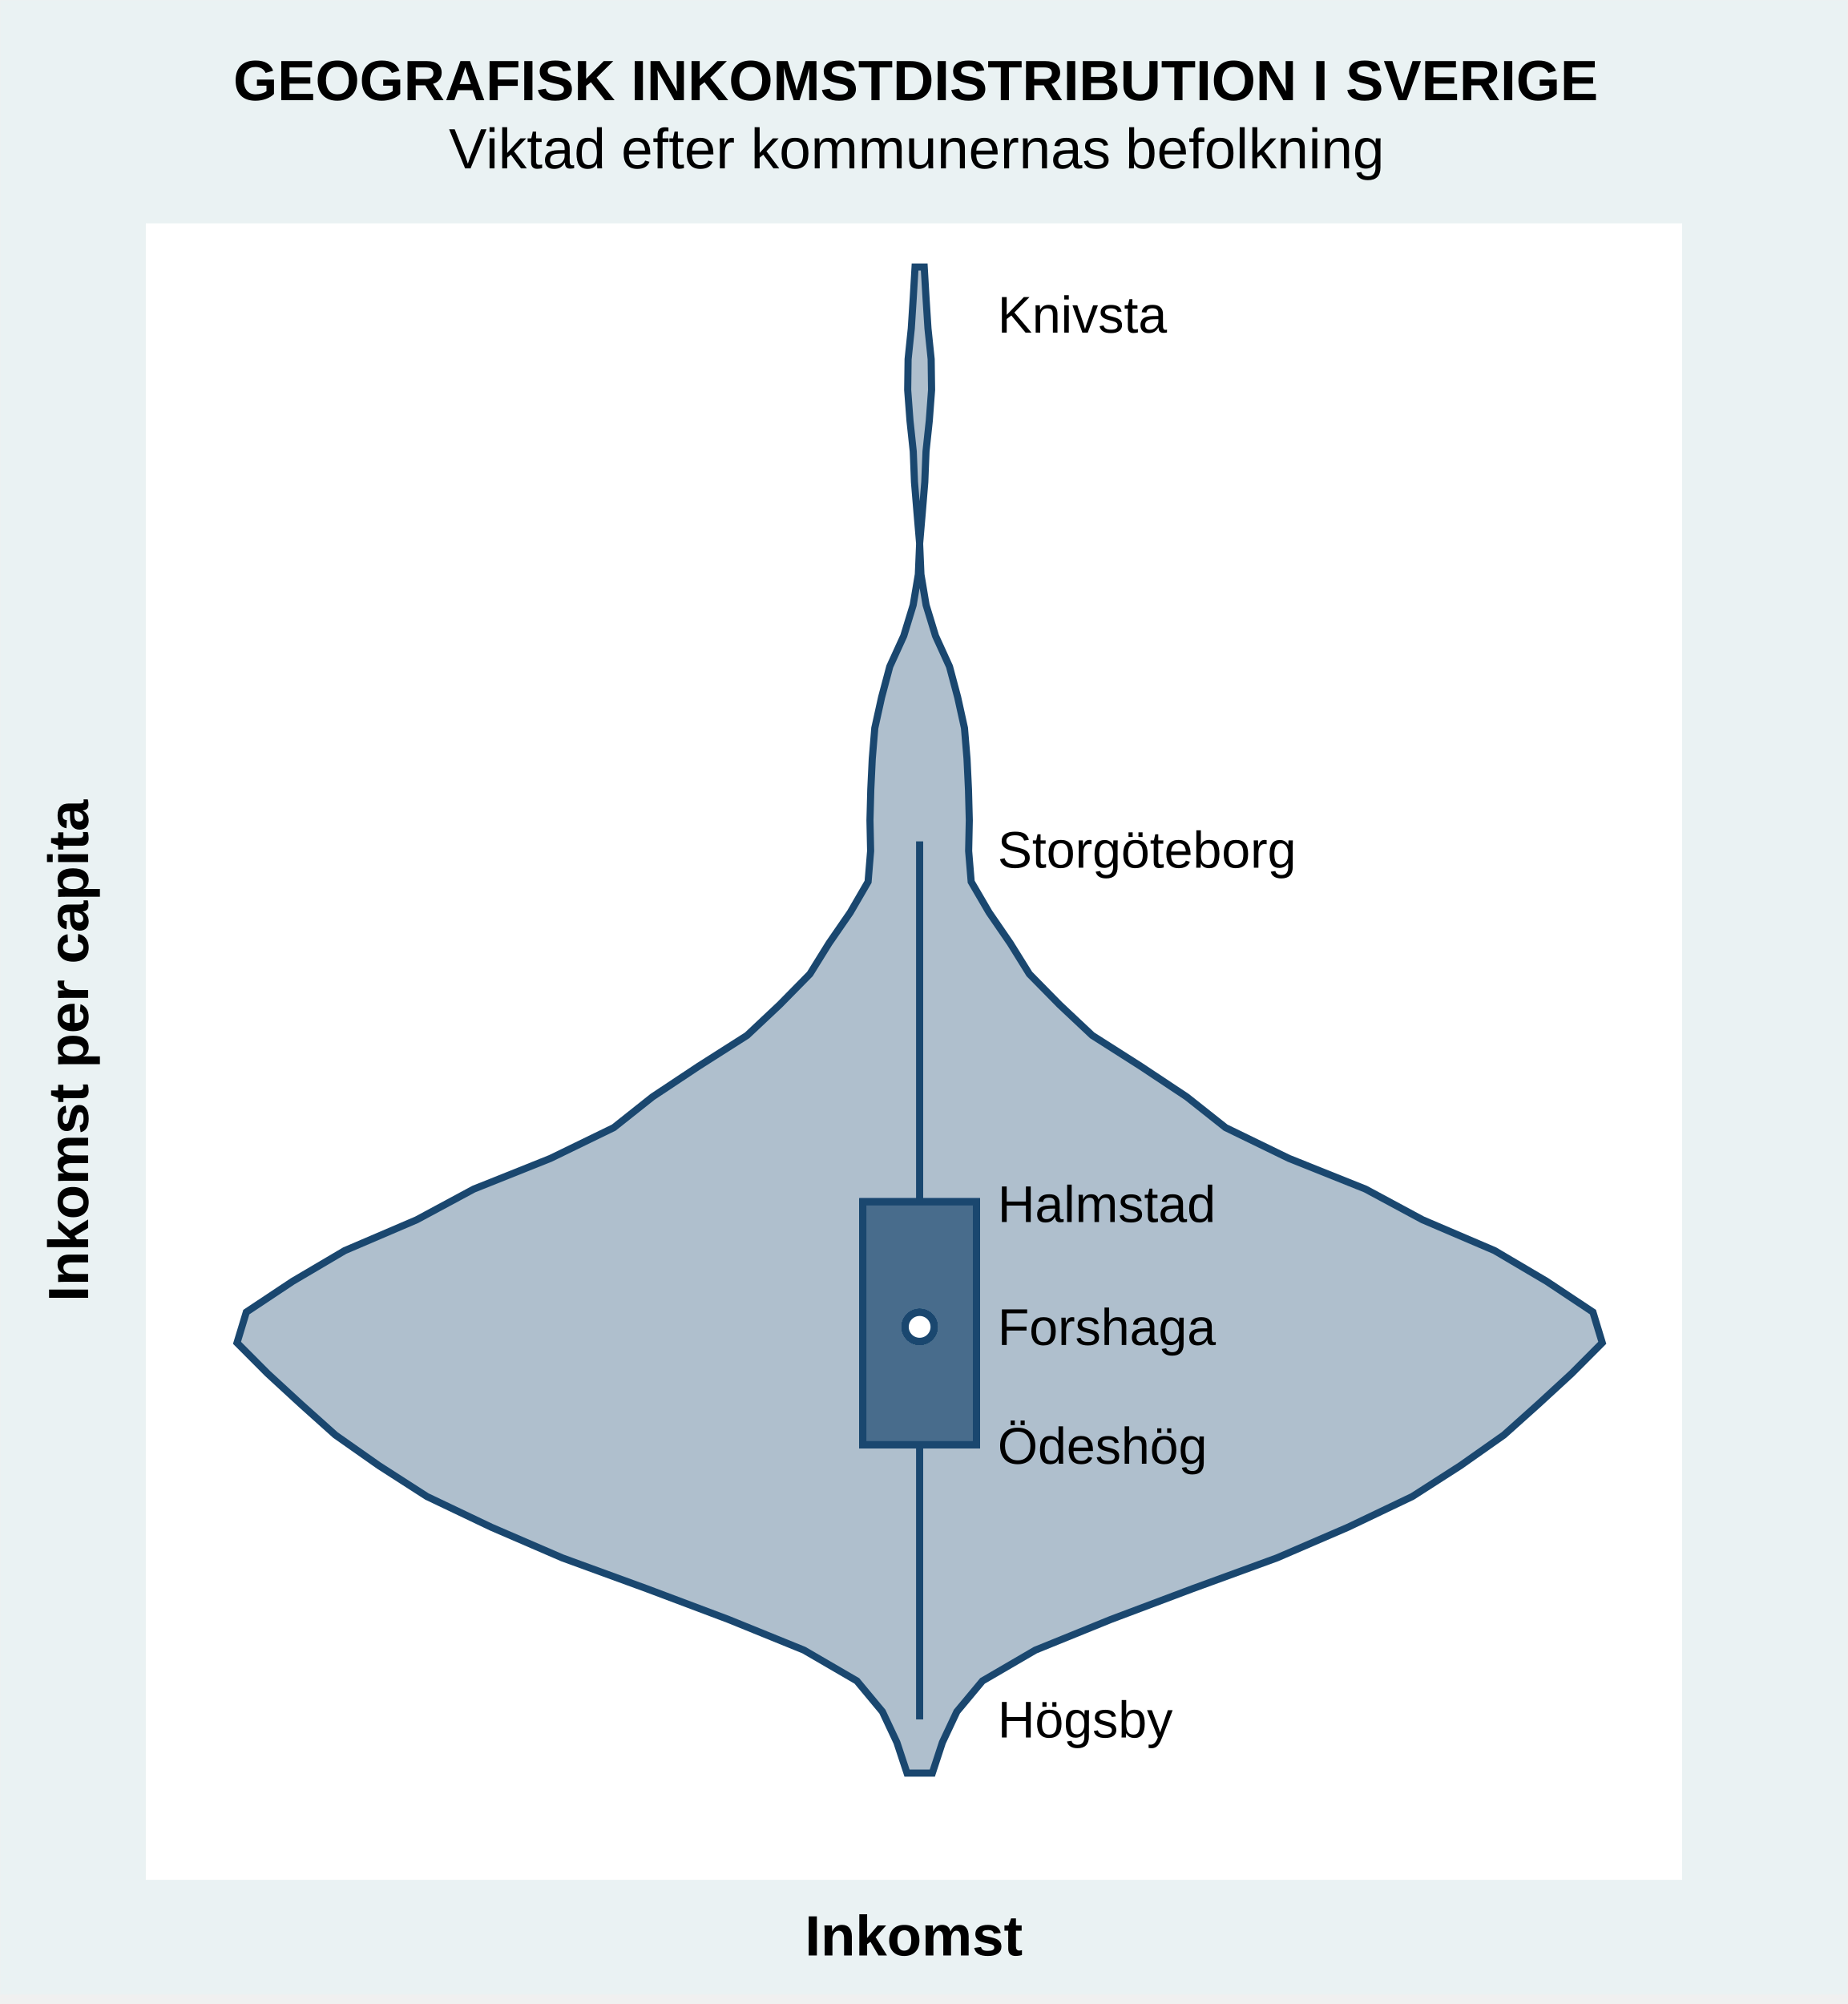
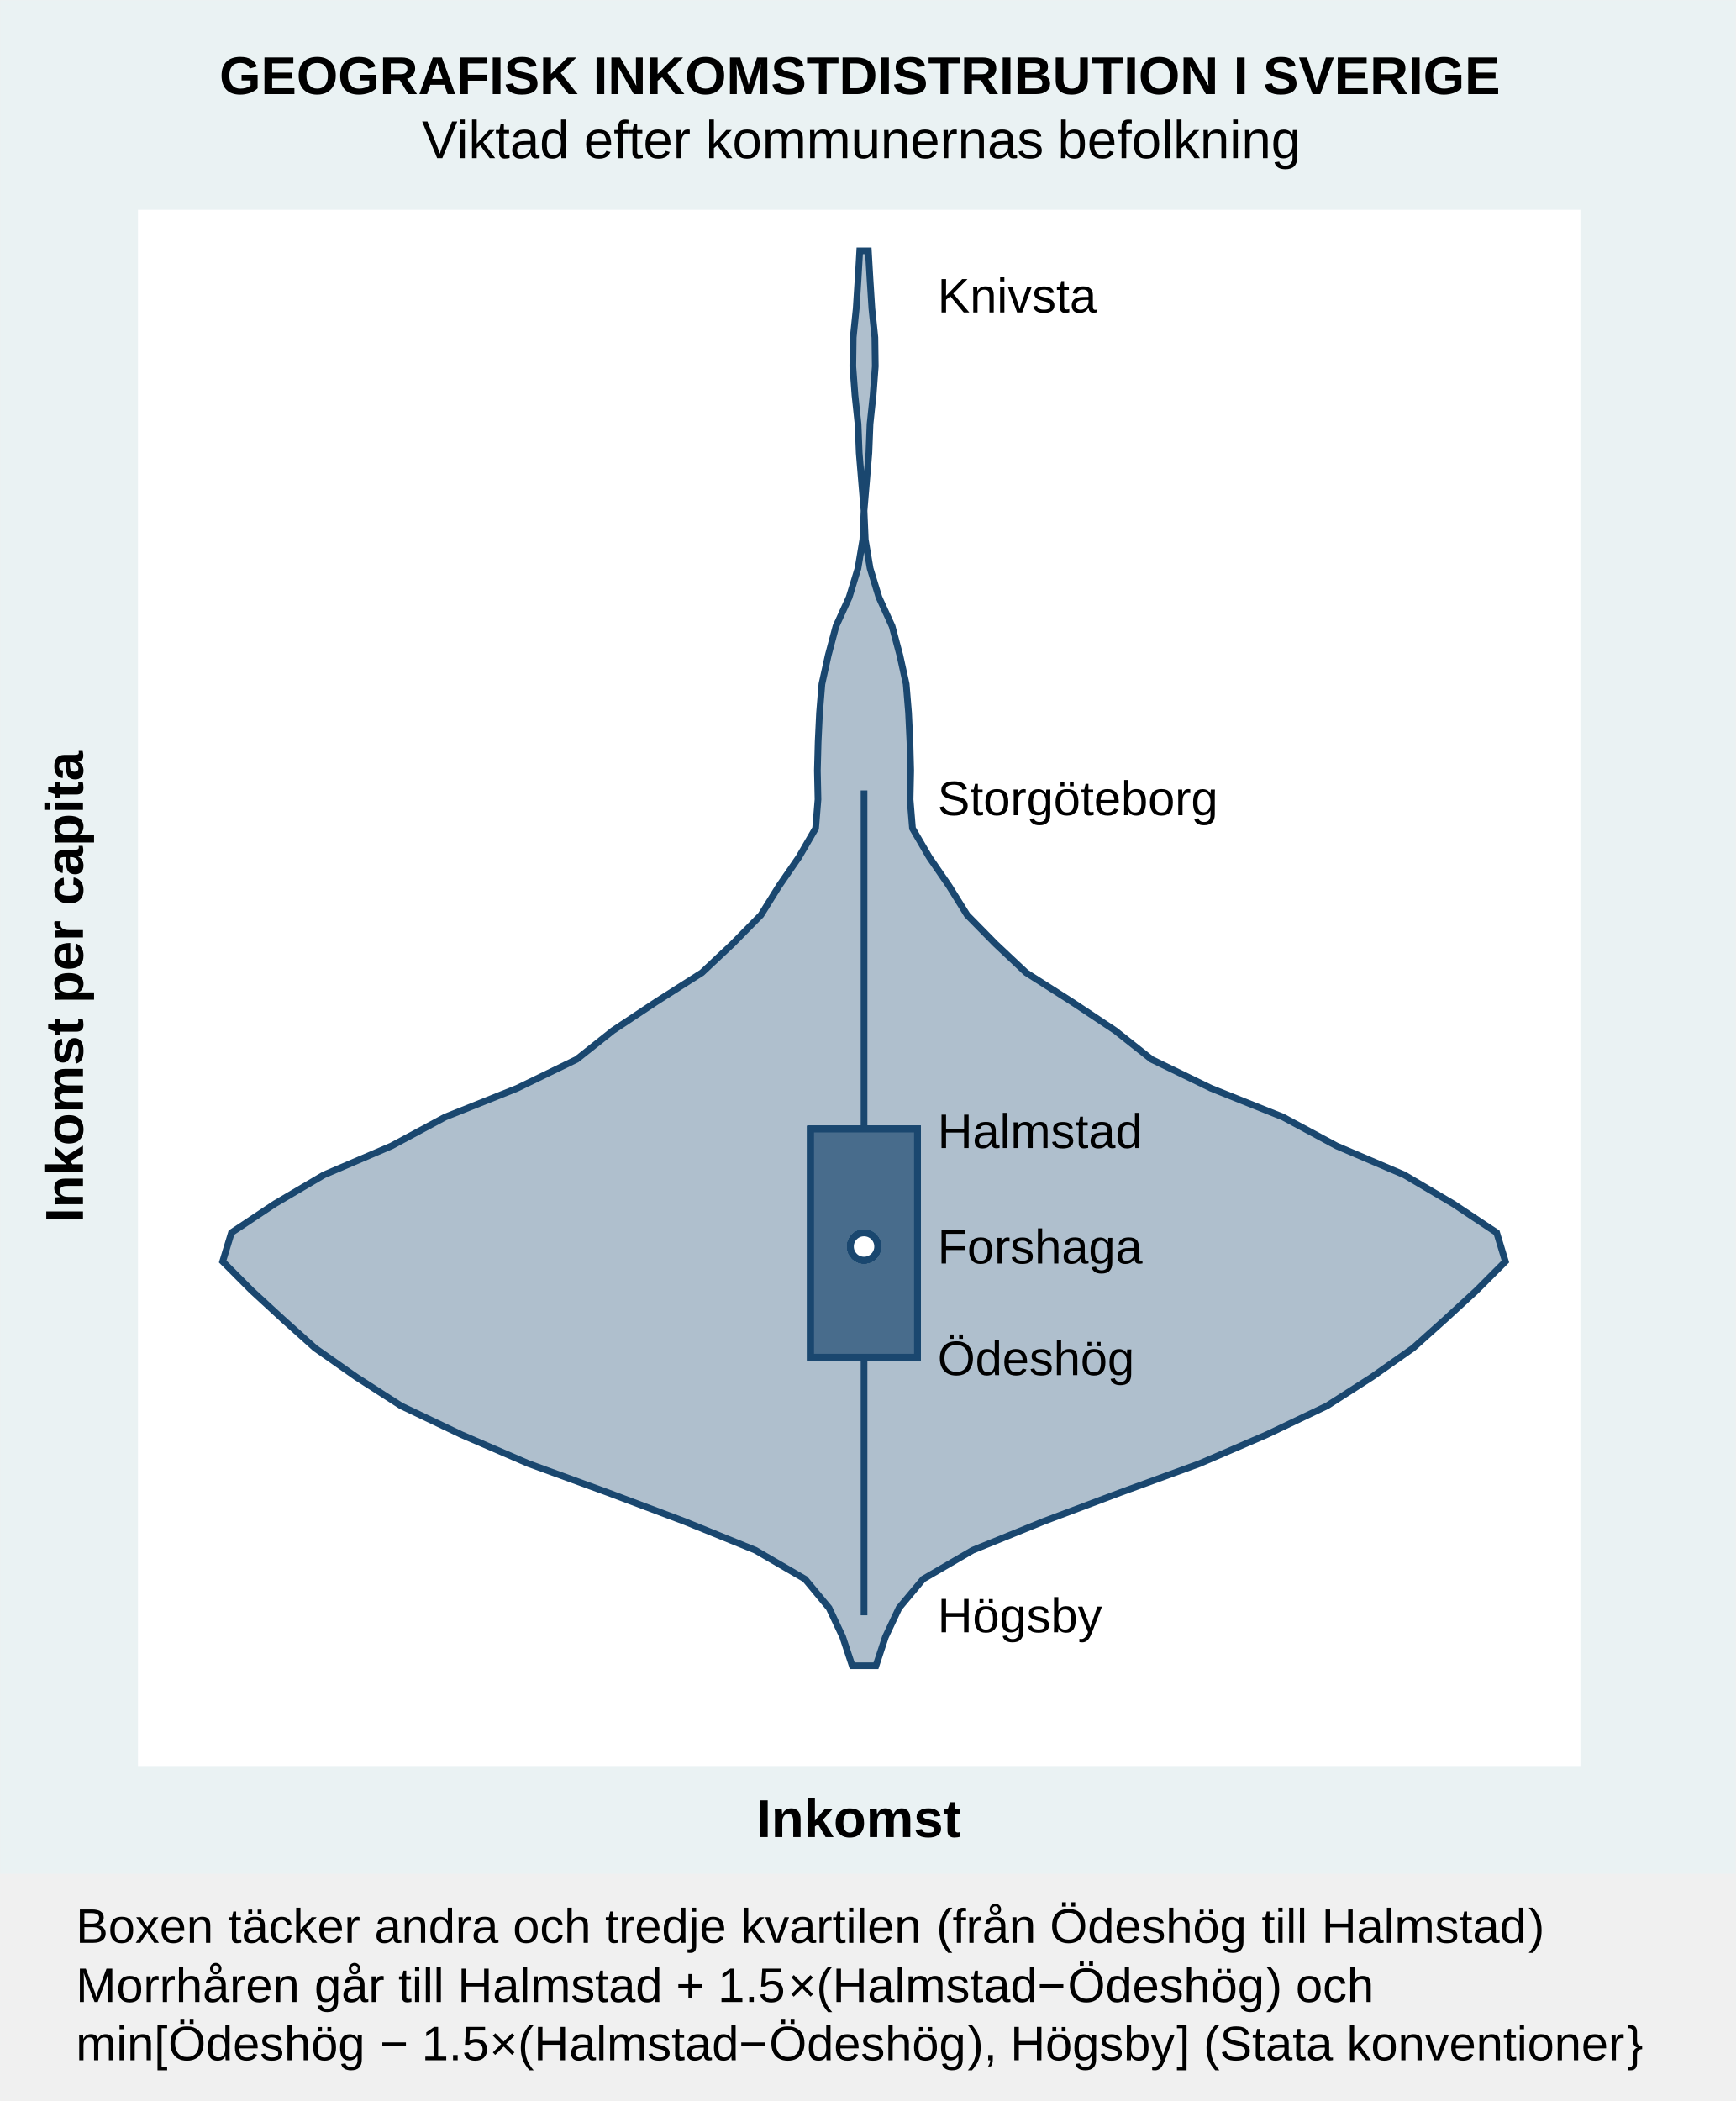
- <svg xmlns="http://www.w3.org/2000/svg" width="1789" height="1940" xml:space="preserve" overflow="hidden">
-   <g transform="translate(-1417 -250)">
-     <rect x="1419.5" y="252.5" width="1784" height="1926" stroke="#EAF2F3" stroke-width="4.595" stroke-miterlimit="8" fill="#EAF2F3" />
-     <rect x="1560.5" y="468.5" width="1483" height="1599" stroke="#FFFFFF" stroke-width="4.595" stroke-miterlimit="8" fill="#FFFFFF" />
-     <path d="M2295.3 1966.5 2295.3 1966.5 2285.47 1936.78 2271.45 1906.97 2246.73 1877.24 2195.47 1847.43 2122.27 1817.7 2043.27 1787.98 1961.59 1758.17 1892.74 1728.44 1830.39 1698.71 1784.04 1668.91 1741.73 1639.18 1708.54 1609.45 1676.13 1579.65 1646.5 1549.92 1655.53 1520.19 1700.38 1490.39 1750.84 1460.66 1820.48 1430.85 1875.71 1401.12 1950.03 1371.4 2011.35 1341.59 2048.82 1311.86 2093.58 1282.13 2140.41 1252.32 2172.02 1222.6 2201.26 1192.87 2219.8 1163.06 2240.32 1133.33 2257.58 1103.61 2260.04 1073.8 2259.41 1044.07 2260.2 1014.34 2261.63 984.537 2264.08 954.813 2270.66 925.007 2278.58 895.277 2292.13 865.547 2301.24 835.741 2306.24 806.017 2307.5 776.287 2304.97 746.481 2302.51 716.75 2301.32 687.026 2298.15 657.221 2295.93 627.49 2296.33 597.76 2299.42 567.954 2301.32 538.23 2303.07 508.5 2311.94 508.5 2313.68 538.23 2315.58 567.954 2318.67 597.76 2319.07 627.49 2316.85 657.221 2313.68 687.026 2312.49 716.75 2310.04 746.481 2307.5 776.287 2308.77 806.017 2313.76 835.741 2322.87 865.547 2336.42 895.277 2344.34 925.007 2350.92 954.813 2353.38 984.537 2354.8 1014.34 2355.59 1044.07 2354.96 1073.8 2357.42 1103.61 2374.77 1133.33 2395.21 1163.06 2413.74 1192.87 2442.98 1222.6 2474.6 1252.32 2521.42 1282.13 2566.18 1311.86 2603.74 1341.59 2665.06 1371.4 2739.29 1401.12 2794.52 1430.85 2864.24 1460.66 2914.63 1490.39 2959.47 1520.19 2968.5 1549.92 2938.87 1579.65 2906.47 1609.45 2873.27 1639.18 2831.04 1668.91 2784.61 1698.71 2722.34 1728.44 2653.41 1758.17 2571.73 1787.98 2492.73 1817.7 2419.53 1847.43 2368.35 1877.24 2343.55 1906.97 2329.53 1936.78 2319.78 1966.5 2295.3 1966.5Z" stroke="#1A476F" stroke-width="6.892" stroke-linecap="round" stroke-miterlimit="8" fill="#AFBFCD" fill-rule="evenodd" />
-     <rect x="2252.5" y="1413.5" width="110" height="235" stroke="#1A476F" stroke-width="6.892" stroke-miterlimit="8" fill="#486C8C" />
-     <rect x="2252.5" y="1413.5" width="110" height="235" stroke="#1A476F" stroke-width="6.892" stroke-miterlimit="8" fill="#486C8C" />
-     <rect x="2252.5" y="1413.5" width="110" height="235" stroke="#1A476F" stroke-width="6.892" stroke-miterlimit="8" fill="#486C8C" />
-     <rect x="2252.5" y="1413.5" width="110" height="235" stroke="#1A476F" stroke-width="6.892" stroke-miterlimit="8" fill="#486C8C" />
-     <rect x="2252.5" y="1413.5" width="110" height="235" stroke="#1A476F" stroke-width="6.892" stroke-miterlimit="8" fill="#486C8C" />
-     <rect x="2252.5" y="1413.5" width="110" height="235" stroke="#1A476F" stroke-width="6.892" stroke-miterlimit="8" fill="#486C8C" />
-     <rect x="2252.5" y="1413.5" width="110" height="235" stroke="#1A476F" stroke-width="6.892" stroke-miterlimit="8" fill="#486C8C" />
-     <rect x="2252.5" y="1413.5" width="110" height="235" stroke="#1A476F" stroke-width="6.892" stroke-miterlimit="8" fill="#486C8C" />
-     <rect x="2252.5" y="1413.5" width="110" height="235" stroke="#1A476F" stroke-width="6.892" stroke-miterlimit="8" fill="#486C8C" />
-     <path d="M2293.5 1534.5C2293.5 1526.77 2299.77 1520.5 2307.5 1520.5 2315.23 1520.5 2321.5 1526.77 2321.5 1534.5 2321.5 1542.23 2315.23 1548.5 2307.5 1548.5 2299.77 1548.5 2293.5 1542.23 2293.5 1534.5Z" stroke="#1A476F" stroke-width="6.892" stroke-miterlimit="8" fill="#FFFFFF" fill-rule="evenodd" />
-     <path d="M2293.5 1534.5C2293.5 1526.77 2299.77 1520.5 2307.5 1520.5 2315.23 1520.5 2321.5 1526.77 2321.5 1534.5 2321.5 1542.23 2315.23 1548.5 2307.5 1548.5 2299.77 1548.5 2293.5 1542.23 2293.5 1534.5Z" stroke="#1A476F" stroke-width="6.892" stroke-miterlimit="8" fill="#FFFFFF" fill-rule="evenodd" />
-     <path d="M2293.5 1534.5C2293.5 1526.77 2299.77 1520.5 2307.5 1520.5 2315.23 1520.5 2321.5 1526.77 2321.5 1534.5 2321.5 1542.23 2315.23 1548.5 2307.5 1548.5 2299.77 1548.5 2293.5 1542.23 2293.5 1534.5Z" stroke="#1A476F" stroke-width="6.892" stroke-miterlimit="8" fill="#FFFFFF" fill-rule="evenodd" />
-     <path d="M2293.5 1534.5C2293.5 1526.77 2299.77 1520.5 2307.5 1520.5 2315.23 1520.5 2321.5 1526.77 2321.5 1534.5 2321.5 1542.23 2315.23 1548.5 2307.5 1548.5 2299.77 1548.5 2293.5 1542.23 2293.5 1534.5Z" stroke="#1A476F" stroke-width="6.892" stroke-miterlimit="8" fill="#FFFFFF" fill-rule="evenodd" />
-     <path d="M2293.5 1534.5C2293.5 1526.77 2299.77 1520.5 2307.5 1520.5 2315.23 1520.5 2321.5 1526.77 2321.5 1534.5 2321.5 1542.23 2315.23 1548.5 2307.5 1548.5 2299.77 1548.5 2293.5 1542.23 2293.5 1534.5Z" stroke="#1A476F" stroke-width="6.892" stroke-miterlimit="8" fill="#FFFFFF" fill-rule="evenodd" />
-     <path d="M2293.5 1534.5C2293.5 1526.77 2299.77 1520.5 2307.5 1520.5 2315.23 1520.5 2321.5 1526.77 2321.5 1534.5 2321.5 1542.23 2315.23 1548.5 2307.5 1548.5 2299.77 1548.5 2293.5 1542.23 2293.5 1534.5Z" stroke="#1A476F" stroke-width="6.892" stroke-miterlimit="8" fill="#FFFFFF" fill-rule="evenodd" />
-     <path d="M2293.5 1534.5C2293.5 1526.77 2299.77 1520.5 2307.5 1520.5 2315.23 1520.5 2321.5 1526.77 2321.5 1534.5 2321.5 1542.23 2315.23 1548.5 2307.5 1548.5 2299.77 1548.5 2293.5 1542.23 2293.5 1534.5Z" stroke="#1A476F" stroke-width="6.892" stroke-miterlimit="8" fill="#FFFFFF" fill-rule="evenodd" />
-     <path d="M2293.5 1534.5C2293.5 1526.77 2299.77 1520.5 2307.5 1520.5 2315.23 1520.5 2321.5 1526.77 2321.5 1534.5 2321.5 1542.23 2315.23 1548.5 2307.5 1548.5 2299.77 1548.5 2293.5 1542.23 2293.5 1534.5Z" stroke="#1A476F" stroke-width="6.892" stroke-miterlimit="8" fill="#FFFFFF" fill-rule="evenodd" />
-     <path d="M2293.5 1534.5C2293.5 1526.77 2299.77 1520.5 2307.5 1520.5 2315.23 1520.5 2321.5 1526.77 2321.5 1534.5 2321.5 1542.23 2315.23 1548.5 2307.5 1548.5 2299.77 1548.5 2293.5 1542.23 2293.5 1534.5Z" stroke="#1A476F" stroke-width="6.892" stroke-miterlimit="8" fill="#FFFFFF" fill-rule="evenodd" />
-     <path d="M2307.5 1413.5 2307.5 1064.5" stroke="#1A476F" stroke-width="6.892" stroke-miterlimit="8" fill="none" fill-rule="evenodd" />
-     <path d="M2307.5 1914.5 2307.5 1648.5" stroke="#1A476F" stroke-width="6.892" stroke-miterlimit="8" fill="none" fill-rule="evenodd" />
-     <text font-family="Arial,Arial_MSFontService,sans-serif" font-weight="700" font-size="55" transform="matrix(1 0 0 1 2196.39 2143)">Inkomst</text>
-     <text font-family="Arial,Arial_MSFontService,sans-serif" font-weight="700" font-size="55" transform="matrix(-1.83697e-16 -1 1 -1.83697e-16 1502.34 1510)">Inkomst</text>
-     <text font-family="Arial,Arial_MSFontService,sans-serif" font-weight="700" font-size="55" transform="matrix(-1.83697e-16 -1 1 -1.83697e-16 1502.34 1284)">per capita</text>
-     <text font-family="Arial,Arial_MSFontService,sans-serif" font-weight="700" font-size="55" transform="matrix(1 0 0 1 1642.92 347)">GEOGRAFISK INKOMSTDISTRIBUTION I</text>
-     <text font-family="Arial,Arial_MSFontService,sans-serif" font-weight="700" font-size="55" transform="matrix(1 0 0 1 2720 347)">SVERIGE</text>
-     <text font-family="Arial,Arial_MSFontService,sans-serif" font-weight="400" font-size="55" transform="matrix(1 0 0 1 1851.67 413)">Viktad</text>
-     <text font-family="Arial,Arial_MSFontService,sans-serif" font-weight="400" font-size="55" transform="matrix(1 0 0 1 2018.55 413)">e</text>
-     <text font-family="Arial,Arial_MSFontService,sans-serif" font-weight="400" font-size="55" transform="matrix(1 0 0 1 2048.91 413)">f</text>
-     <text font-family="Arial,Arial_MSFontService,sans-serif" font-weight="400" font-size="55" transform="matrix(1 0 0 1 2064.38 413)">ter</text>
-     <text font-family="Arial,Arial_MSFontService,sans-serif" font-weight="400" font-size="55" transform="matrix(1 0 0 1 2144.02 413)">kommunernas</text>
-     <text font-family="Arial,Arial_MSFontService,sans-serif" font-weight="400" font-size="55" transform="matrix(1 0 0 1 2506.67 413)">befolkning</text>
-     <text font-family="Arial,Arial_MSFontService,sans-serif" font-weight="400" font-size="50" transform="matrix(1 0 0 1 2383.05 572)">Knivsta</text>
-     <text font-family="Arial,Arial_MSFontService,sans-serif" font-weight="400" font-size="50" transform="matrix(1 0 0 1 2383.05 1932)">Högsby</text>
-     <text font-family="Arial,Arial_MSFontService,sans-serif" font-weight="400" font-size="50" transform="matrix(1 0 0 1 2383.05 1552)">Forshaga</text>
-     <text font-family="Arial,Arial_MSFontService,sans-serif" font-weight="400" font-size="50" transform="matrix(1 0 0 1 2383.05 1667)">Ödeshög</text>
-     <text font-family="Arial,Arial_MSFontService,sans-serif" font-weight="400" font-size="50" transform="matrix(1 0 0 1 2383.05 1433)">Halmstad</text>
-     <text font-family="Arial,Arial_MSFontService,sans-serif" font-weight="400" font-size="50" transform="matrix(1 0 0 1 2383.05 1090)">Storgöteborg</text>
+ <svg xmlns="http://www.w3.org/2000/svg" width="1789" height="2165" xml:space="preserve" overflow="hidden">
+   <g transform="translate(-1414 -250)">
+     <rect x="1416.5" y="252.5" width="1784" height="1926" stroke="#EAF2F3" stroke-width="4.595" stroke-miterlimit="8" fill="#EAF2F3" />
+     <rect x="1558.5" y="468.5" width="1482" height="1599" stroke="#FFFFFF" stroke-width="4.595" stroke-miterlimit="8" fill="#FFFFFF" />
+     <path d="M2292.3 1966.5 2292.3 1966.5 2282.47 1936.78 2268.45 1906.97 2243.73 1877.24 2192.47 1847.43 2119.27 1817.7 2040.27 1787.98 1958.59 1758.17 1889.74 1728.44 1827.39 1698.71 1781.04 1668.91 1738.73 1639.18 1705.54 1609.45 1673.13 1579.65 1643.5 1549.92 1652.53 1520.19 1697.38 1490.39 1747.84 1460.66 1817.48 1430.85 1872.71 1401.12 1947.03 1371.4 2008.35 1341.59 2045.82 1311.86 2090.58 1282.13 2137.41 1252.32 2169.02 1222.6 2198.26 1192.87 2216.8 1163.06 2237.32 1133.33 2254.58 1103.61 2257.04 1073.8 2256.41 1044.07 2257.2 1014.34 2258.63 984.537 2261.08 954.813 2267.66 925.007 2275.58 895.277 2289.13 865.547 2298.24 835.741 2303.24 806.017 2304.5 776.287 2301.97 746.481 2299.51 716.75 2298.32 687.026 2295.15 657.221 2292.93 627.49 2293.33 597.76 2296.42 567.954 2298.32 538.23 2300.07 508.5 2308.94 508.5 2310.68 538.23 2312.58 567.954 2315.67 597.76 2316.07 627.49 2313.85 657.221 2310.68 687.026 2309.49 716.75 2307.04 746.481 2304.5 776.287 2305.77 806.017 2310.76 835.741 2319.87 865.547 2333.42 895.277 2341.34 925.007 2347.92 954.813 2350.38 984.537 2351.8 1014.34 2352.59 1044.07 2351.96 1073.8 2354.42 1103.61 2371.77 1133.33 2392.21 1163.06 2410.74 1192.87 2439.98 1222.6 2471.6 1252.32 2518.42 1282.13 2563.18 1311.86 2600.74 1341.59 2662.06 1371.4 2736.29 1401.12 2791.52 1430.85 2861.24 1460.66 2911.62 1490.39 2956.47 1520.19 2965.5 1549.92 2935.87 1579.65 2903.47 1609.45 2870.27 1639.18 2828.04 1668.91 2781.61 1698.71 2719.34 1728.44 2650.41 1758.17 2568.73 1787.98 2489.73 1817.7 2416.53 1847.43 2365.35 1877.24 2340.55 1906.97 2326.53 1936.78 2316.78 1966.5 2292.3 1966.5Z" stroke="#1A476F" stroke-width="6.892" stroke-linecap="round" stroke-miterlimit="8" fill="#AFBFCD" fill-rule="evenodd" />
+     <rect x="2249.5" y="1413.5" width="110" height="235" stroke="#1A476F" stroke-width="6.892" stroke-miterlimit="8" fill="#486C8C" />
+     <rect x="2249.5" y="1413.5" width="110" height="235" stroke="#1A476F" stroke-width="6.892" stroke-miterlimit="8" fill="#486C8C" />
+     <rect x="2249.5" y="1413.5" width="110" height="235" stroke="#1A476F" stroke-width="6.892" stroke-miterlimit="8" fill="#486C8C" />
+     <rect x="2249.5" y="1413.5" width="110" height="235" stroke="#1A476F" stroke-width="6.892" stroke-miterlimit="8" fill="#486C8C" />
+     <rect x="2249.5" y="1413.5" width="110" height="235" stroke="#1A476F" stroke-width="6.892" stroke-miterlimit="8" fill="#486C8C" />
+     <rect x="2249.5" y="1413.5" width="110" height="235" stroke="#1A476F" stroke-width="6.892" stroke-miterlimit="8" fill="#486C8C" />
+     <rect x="2249.5" y="1413.5" width="110" height="235" stroke="#1A476F" stroke-width="6.892" stroke-miterlimit="8" fill="#486C8C" />
+     <rect x="2249.5" y="1413.5" width="110" height="235" stroke="#1A476F" stroke-width="6.892" stroke-miterlimit="8" fill="#486C8C" />
+     <rect x="2249.5" y="1413.5" width="110" height="235" stroke="#1A476F" stroke-width="6.892" stroke-miterlimit="8" fill="#486C8C" />
+     <path d="M2290.5 1534.5C2290.5 1526.77 2296.77 1520.5 2304.5 1520.5 2312.23 1520.5 2318.5 1526.77 2318.5 1534.5 2318.5 1542.23 2312.23 1548.5 2304.5 1548.5 2296.77 1548.5 2290.5 1542.23 2290.5 1534.5Z" stroke="#1A476F" stroke-width="6.892" stroke-miterlimit="8" fill="#FFFFFF" fill-rule="evenodd" />
+     <path d="M2290.5 1534.5C2290.5 1526.77 2296.77 1520.5 2304.5 1520.5 2312.23 1520.5 2318.5 1526.77 2318.5 1534.5 2318.5 1542.23 2312.23 1548.5 2304.5 1548.5 2296.77 1548.5 2290.5 1542.23 2290.5 1534.5Z" stroke="#1A476F" stroke-width="6.892" stroke-miterlimit="8" fill="#FFFFFF" fill-rule="evenodd" />
+     <path d="M2290.5 1534.5C2290.5 1526.77 2296.77 1520.5 2304.5 1520.5 2312.23 1520.5 2318.5 1526.77 2318.5 1534.5 2318.5 1542.23 2312.23 1548.5 2304.5 1548.5 2296.77 1548.5 2290.5 1542.23 2290.5 1534.5Z" stroke="#1A476F" stroke-width="6.892" stroke-miterlimit="8" fill="#FFFFFF" fill-rule="evenodd" />
+     <path d="M2290.5 1534.5C2290.5 1526.77 2296.77 1520.5 2304.5 1520.5 2312.23 1520.5 2318.5 1526.77 2318.5 1534.5 2318.5 1542.23 2312.23 1548.5 2304.5 1548.5 2296.77 1548.5 2290.5 1542.23 2290.5 1534.5Z" stroke="#1A476F" stroke-width="6.892" stroke-miterlimit="8" fill="#FFFFFF" fill-rule="evenodd" />
+     <path d="M2290.5 1534.5C2290.5 1526.77 2296.77 1520.5 2304.5 1520.5 2312.23 1520.5 2318.5 1526.77 2318.5 1534.5 2318.5 1542.23 2312.23 1548.5 2304.5 1548.5 2296.77 1548.5 2290.5 1542.23 2290.5 1534.5Z" stroke="#1A476F" stroke-width="6.892" stroke-miterlimit="8" fill="#FFFFFF" fill-rule="evenodd" />
+     <path d="M2290.5 1534.5C2290.5 1526.77 2296.77 1520.5 2304.5 1520.5 2312.23 1520.5 2318.5 1526.77 2318.5 1534.5 2318.5 1542.23 2312.23 1548.5 2304.5 1548.5 2296.77 1548.5 2290.5 1542.23 2290.5 1534.5Z" stroke="#1A476F" stroke-width="6.892" stroke-miterlimit="8" fill="#FFFFFF" fill-rule="evenodd" />
+     <path d="M2290.5 1534.5C2290.5 1526.77 2296.77 1520.5 2304.5 1520.5 2312.23 1520.5 2318.5 1526.77 2318.5 1534.5 2318.5 1542.23 2312.23 1548.5 2304.5 1548.5 2296.77 1548.5 2290.5 1542.23 2290.5 1534.5Z" stroke="#1A476F" stroke-width="6.892" stroke-miterlimit="8" fill="#FFFFFF" fill-rule="evenodd" />
+     <path d="M2290.5 1534.5C2290.5 1526.77 2296.77 1520.5 2304.5 1520.5 2312.23 1520.5 2318.5 1526.77 2318.5 1534.5 2318.5 1542.23 2312.23 1548.5 2304.5 1548.5 2296.77 1548.5 2290.5 1542.23 2290.5 1534.5Z" stroke="#1A476F" stroke-width="6.892" stroke-miterlimit="8" fill="#FFFFFF" fill-rule="evenodd" />
+     <path d="M2290.5 1534.5C2290.5 1526.77 2296.77 1520.5 2304.5 1520.5 2312.23 1520.5 2318.5 1526.77 2318.5 1534.5 2318.5 1542.23 2312.23 1548.5 2304.5 1548.5 2296.77 1548.5 2290.5 1542.23 2290.5 1534.5Z" stroke="#1A476F" stroke-width="6.892" stroke-miterlimit="8" fill="#FFFFFF" fill-rule="evenodd" />
+     <path d="M2304.5 1413.5 2304.5 1064.5" stroke="#1A476F" stroke-width="6.892" stroke-miterlimit="8" fill="none" fill-rule="evenodd" />
+     <path d="M2304.5 1914.5 2304.5 1648.5" stroke="#1A476F" stroke-width="6.892" stroke-miterlimit="8" fill="none" fill-rule="evenodd" />
+     <text font-family="Arial,Arial_MSFontService,sans-serif" font-weight="700" font-size="55" transform="matrix(1 0 0 1 2193.59 2143)">Inkomst</text>
+     <text font-family="Arial,Arial_MSFontService,sans-serif" font-weight="700" font-size="55" transform="matrix(-1.83697e-16 -1 1 -1.83697e-16 1499.54 1510)">Inkomst</text>
+     <text font-family="Arial,Arial_MSFontService,sans-serif" font-weight="700" font-size="55" transform="matrix(-1.83697e-16 -1 1 -1.83697e-16 1499.54 1284)">per capita</text>
+     <text font-family="Arial,Arial_MSFontService,sans-serif" font-weight="700" font-size="55" transform="matrix(1 0 0 1 1640.11 347)">GEOGRAFISK INKOMSTDISTRIBUTION I SVERIGE</text>
+     <text font-family="Arial,Arial_MSFontService,sans-serif" font-weight="400" font-size="55" transform="matrix(1 0 0 1 1848.86 413)">Viktad</text>
+     <text font-family="Arial,Arial_MSFontService,sans-serif" font-weight="400" font-size="55" transform="matrix(1 0 0 1 2015.74 413)">efter</text>
+     <text font-family="Arial,Arial_MSFontService,sans-serif" font-weight="400" font-size="55" transform="matrix(1 0 0 1 2141.21 413)">kommunernas</text>
+     <text font-family="Arial,Arial_MSFontService,sans-serif" font-weight="400" font-size="55" transform="matrix(1 0 0 1 2503.87 413)">befolkning</text>
+     <text font-family="Arial,Arial_MSFontService,sans-serif" font-weight="400" font-size="50" transform="matrix(1 0 0 1 2380.25 572)">Knivsta</text>
+     <text font-family="Arial,Arial_MSFontService,sans-serif" font-weight="400" font-size="50" transform="matrix(1 0 0 1 2380.25 1932)">Högsby</text>
+     <text font-family="Arial,Arial_MSFontService,sans-serif" font-weight="400" font-size="50" transform="matrix(1 0 0 1 2380.25 1552)">Forshaga</text>
+     <text font-family="Arial,Arial_MSFontService,sans-serif" font-weight="400" font-size="50" transform="matrix(1 0 0 1 2380.25 1667)">Ödeshög</text>
+     <text font-family="Arial,Arial_MSFontService,sans-serif" font-weight="400" font-size="50" transform="matrix(1 0 0 1 2380.25 1433)">Halmstad</text>
+     <text font-family="Arial,Arial_MSFontService,sans-serif" font-weight="400" font-size="50" transform="matrix(1 0 0 1 2380.25 1090)">Storgöteborg</text>
+     <text font-family="Arial,Arial_MSFontService,sans-serif" font-weight="400" font-size="50" transform="matrix(1 0 0 1 1492.2 2252)">Boxen </text>
+     <text font-family="Arial,Arial_MSFontService,sans-serif" font-weight="400" font-size="50" transform="matrix(1 0 0 1 1649.18 2252)">täcker</text>
+     <text font-family="Arial,Arial_MSFontService,sans-serif" font-weight="400" font-size="50" transform="matrix(1 0 0 1 1799.85 2252)">andra</text>
+     <text font-family="Arial,Arial_MSFontService,sans-serif" font-weight="400" font-size="50" transform="matrix(1 0 0 1 1942.51 2252)">och </text>
+     <text font-family="Arial,Arial_MSFontService,sans-serif" font-weight="400" font-size="50" transform="matrix(1 0 0 1 2037.61 2252)">tredje</text>
+     <text font-family="Arial,Arial_MSFontService,sans-serif" font-weight="400" font-size="50" transform="matrix(1 0 0 1 2177.4 2252)">kvartilen</text>
+     <text font-family="Arial,Arial_MSFontService,sans-serif" font-weight="400" font-size="50" transform="matrix(1 0 0 1 2379.07 2252)">(</text>
+     <text font-family="Arial,Arial_MSFontService,sans-serif" font-weight="400" font-size="50" transform="matrix(1 0 0 1 2395.69 2252)">från</text>
+     <text font-family="Arial,Arial_MSFontService,sans-serif" font-weight="400" font-size="50" transform="matrix(1 0 0 1 2495.95 2252)">Ödeshög</text>
+     <text font-family="Arial,Arial_MSFontService,sans-serif" font-weight="400" font-size="50" transform="matrix(1 0 0 1 2714.23 2252)">till</text>
+     <text font-family="Arial,Arial_MSFontService,sans-serif" font-weight="400" font-size="50" transform="matrix(1 0 0 1 2776.1 2252)">Halmstad</text>
+     <text font-family="Arial,Arial_MSFontService,sans-serif" font-weight="400" font-size="50" transform="matrix(1 0 0 1 2989.23 2252)">)</text>
+     <text font-family="Arial,Arial_MSFontService,sans-serif" font-weight="400" font-size="50" transform="matrix(1 0 0 1 1492.2 2313)">Morrhåren</text>
+     <text font-family="Arial,Arial_MSFontService,sans-serif" font-weight="400" font-size="50" transform="matrix(1 0 0 1 1737.98 2313)">går</text>
+     <text font-family="Arial,Arial_MSFontService,sans-serif" font-weight="400" font-size="50" transform="matrix(1 0 0 1 1824.49 2313)">till Halmstad + 1.5</text>
+     <text font-family="Arial,Arial_MSFontService,sans-serif" font-weight="400" font-size="50" transform="matrix(1 0 0 1 2226.1 2313)">×</text>
+     <text font-family="Arial,Arial_MSFontService,sans-serif" font-weight="400" font-size="50" transform="matrix(1 0 0 1 2255.32 2313)">(Halmstad−</text>
+     <text font-family="Arial,Arial_MSFontService,sans-serif" font-weight="400" font-size="50" transform="matrix(1 0 0 1 2514.28 2313)">Ödeshög</text>
+     <text font-family="Arial,Arial_MSFontService,sans-serif" font-weight="400" font-size="50" transform="matrix(1 0 0 1 2718.81 2313)">) och</text>
+     <text font-family="Arial,Arial_MSFontService,sans-serif" font-weight="400" font-size="50" transform="matrix(1 0 0 1 1492.2 2373)">min[</text>
+     <text font-family="Arial,Arial_MSFontService,sans-serif" font-weight="400" font-size="50" transform="matrix(1 0 0 1 1587.3 2373)">Ödeshög</text>
+     <text font-family="Arial,Arial_MSFontService,sans-serif" font-weight="400" font-size="50" transform="matrix(1 0 0 1 1805.58 2373)">− </text>
+     <text font-family="Arial,Arial_MSFontService,sans-serif" font-weight="400" font-size="50" transform="matrix(1 0 0 1 1848.55 2373)">1.5</text>
+     <text font-family="Arial,Arial_MSFontService,sans-serif" font-weight="400" font-size="50" transform="matrix(1 0 0 1 1918.45 2373)">×</text>
+     <text font-family="Arial,Arial_MSFontService,sans-serif" font-weight="400" font-size="50" transform="matrix(1 0 0 1 1947.67 2373)">(Halmstad−</text>
+     <text font-family="Arial,Arial_MSFontService,sans-serif" font-weight="400" font-size="50" transform="matrix(1 0 0 1 2206.62 2373)">Ödeshög</text>
+     <text font-family="Arial,Arial_MSFontService,sans-serif" font-weight="400" font-size="50" transform="matrix(1 0 0 1 2411.15 2373)">), </text>
+     <text font-family="Arial,Arial_MSFontService,sans-serif" font-weight="400" font-size="50" transform="matrix(1 0 0 1 2455.27 2373)">Högsby</text>
+     <text font-family="Arial,Arial_MSFontService,sans-serif" font-weight="400" font-size="50" transform="matrix(1 0 0 1 2626.57 2373)">] (Stata </text>
+     <text font-family="Arial,Arial_MSFontService,sans-serif" font-weight="400" font-size="50" transform="matrix(1 0 0 1 2801.88 2373)">konventioner</text>
+     <text font-family="Arial,Arial_MSFontService,sans-serif" font-weight="400" font-size="50" transform="matrix(1 0 0 1 3090.63 2373)">}</text>
  </g>
</svg>
